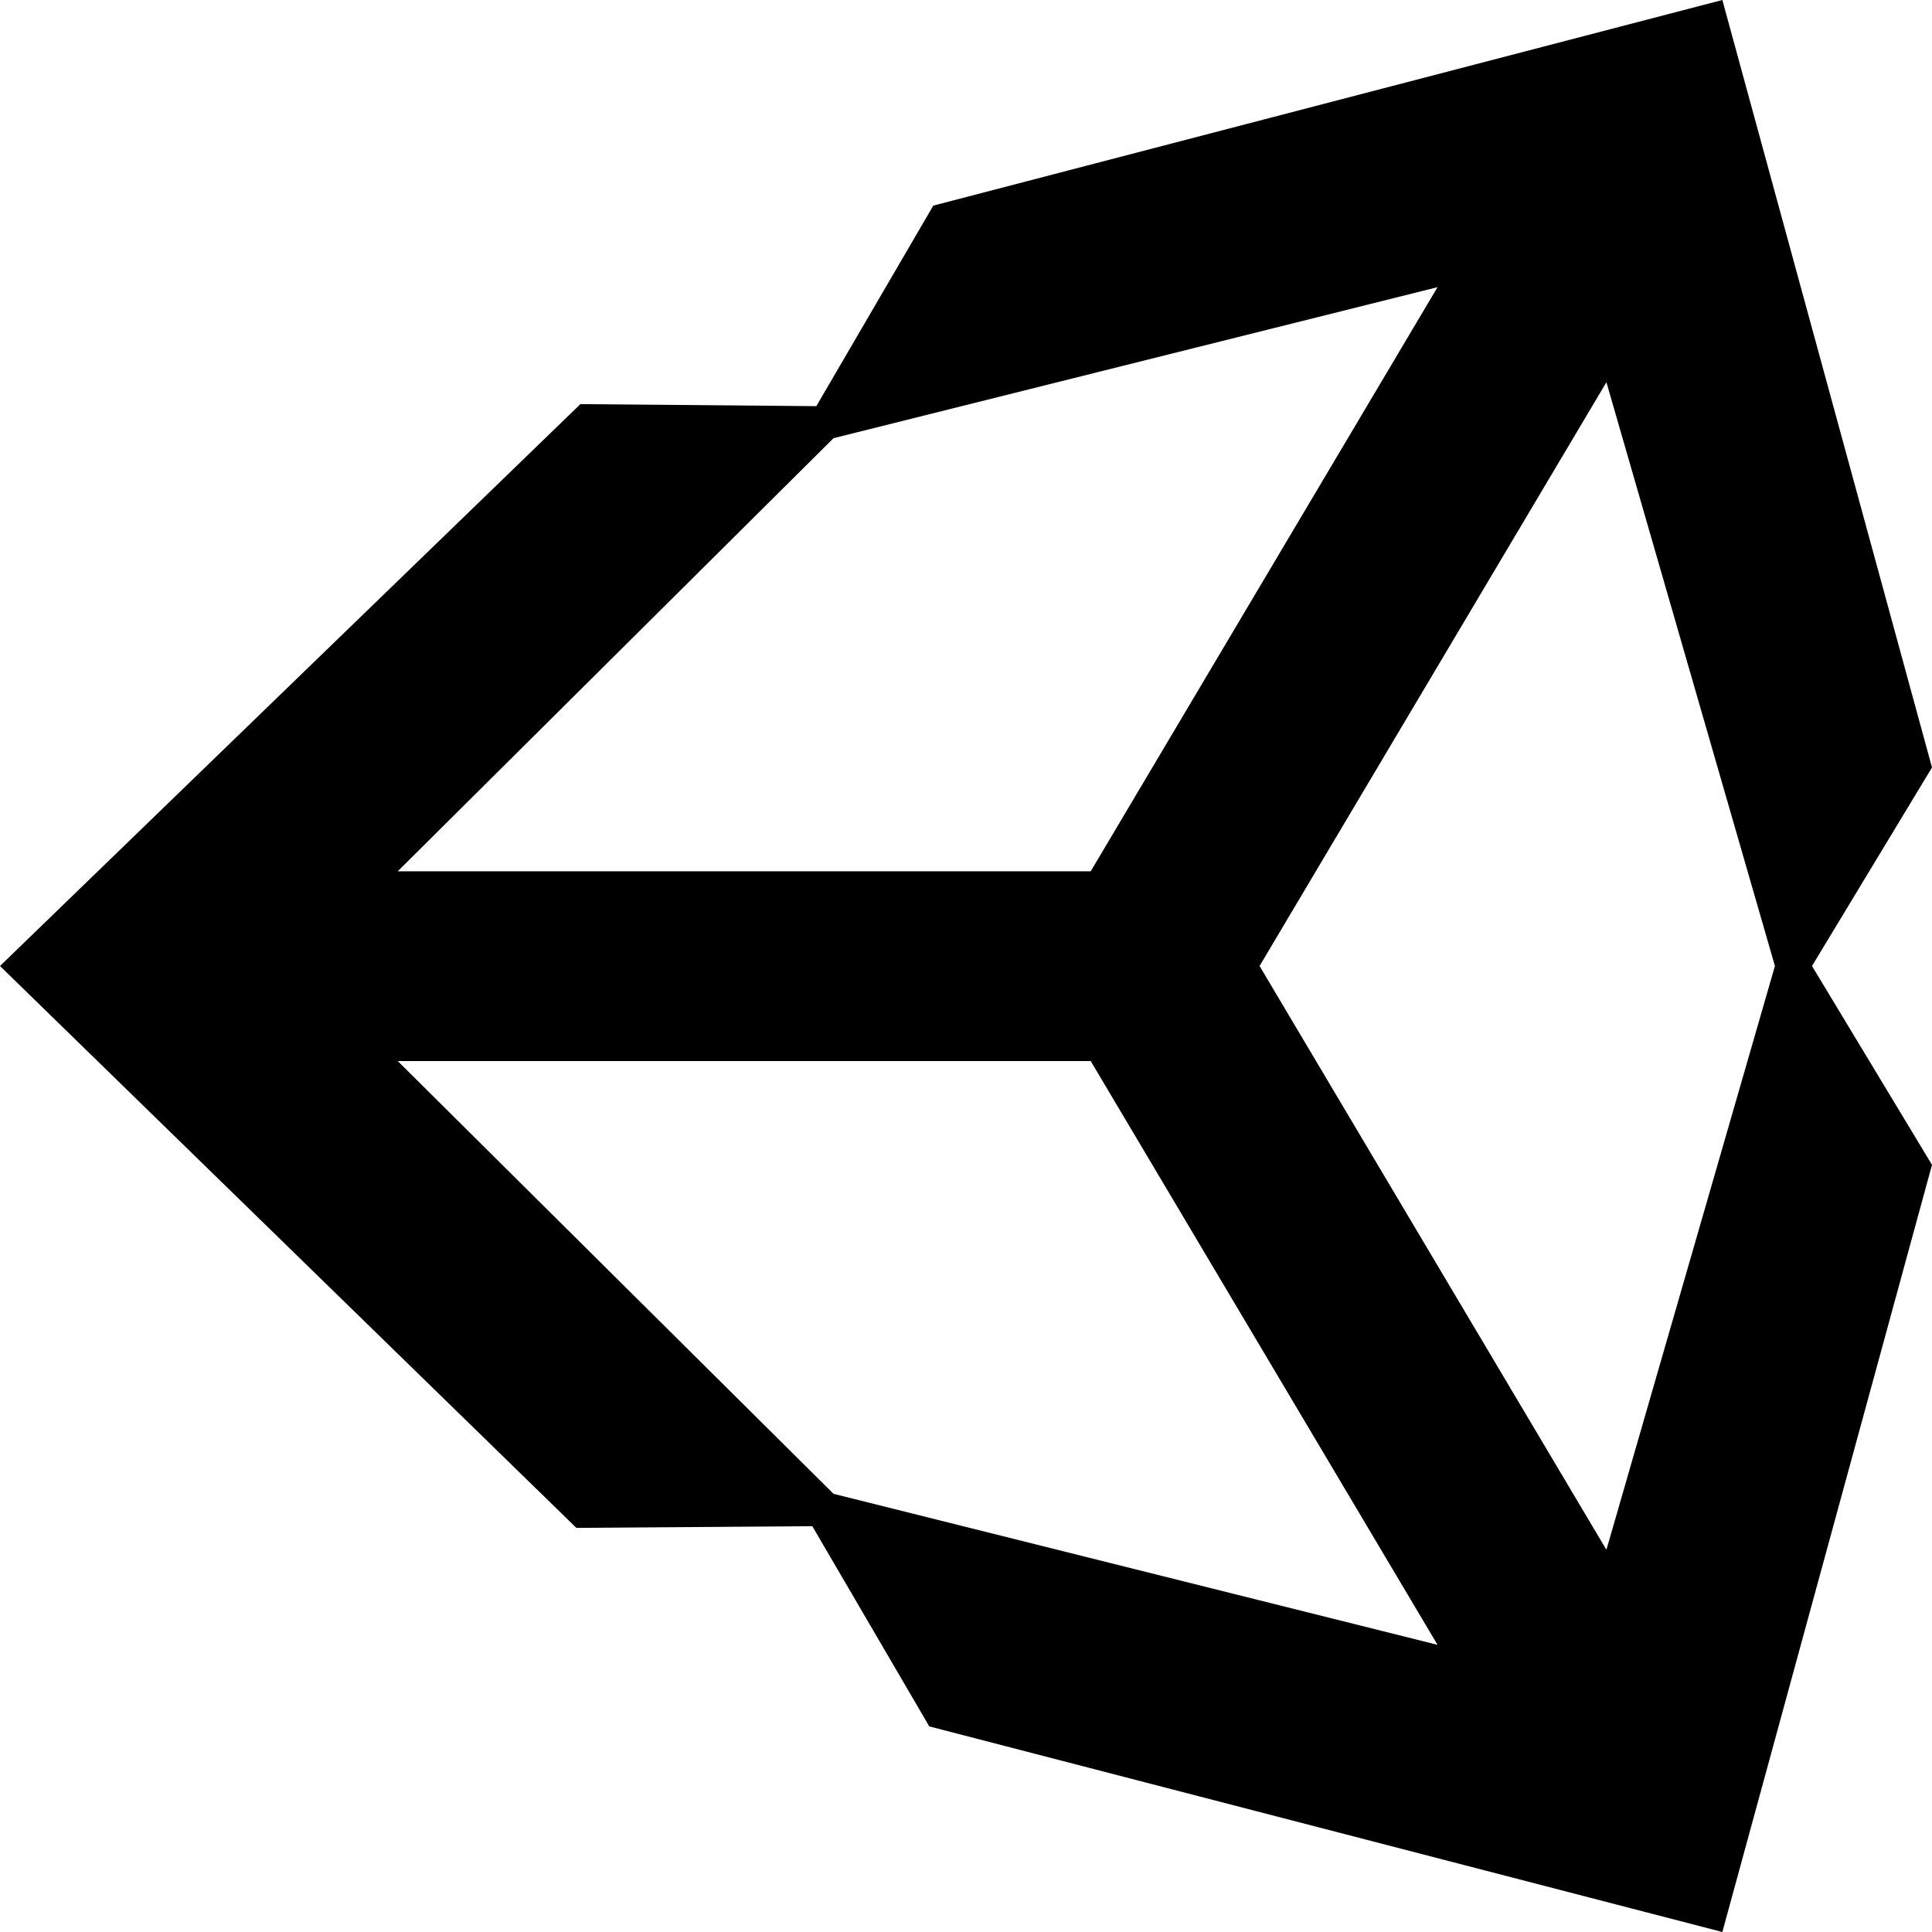
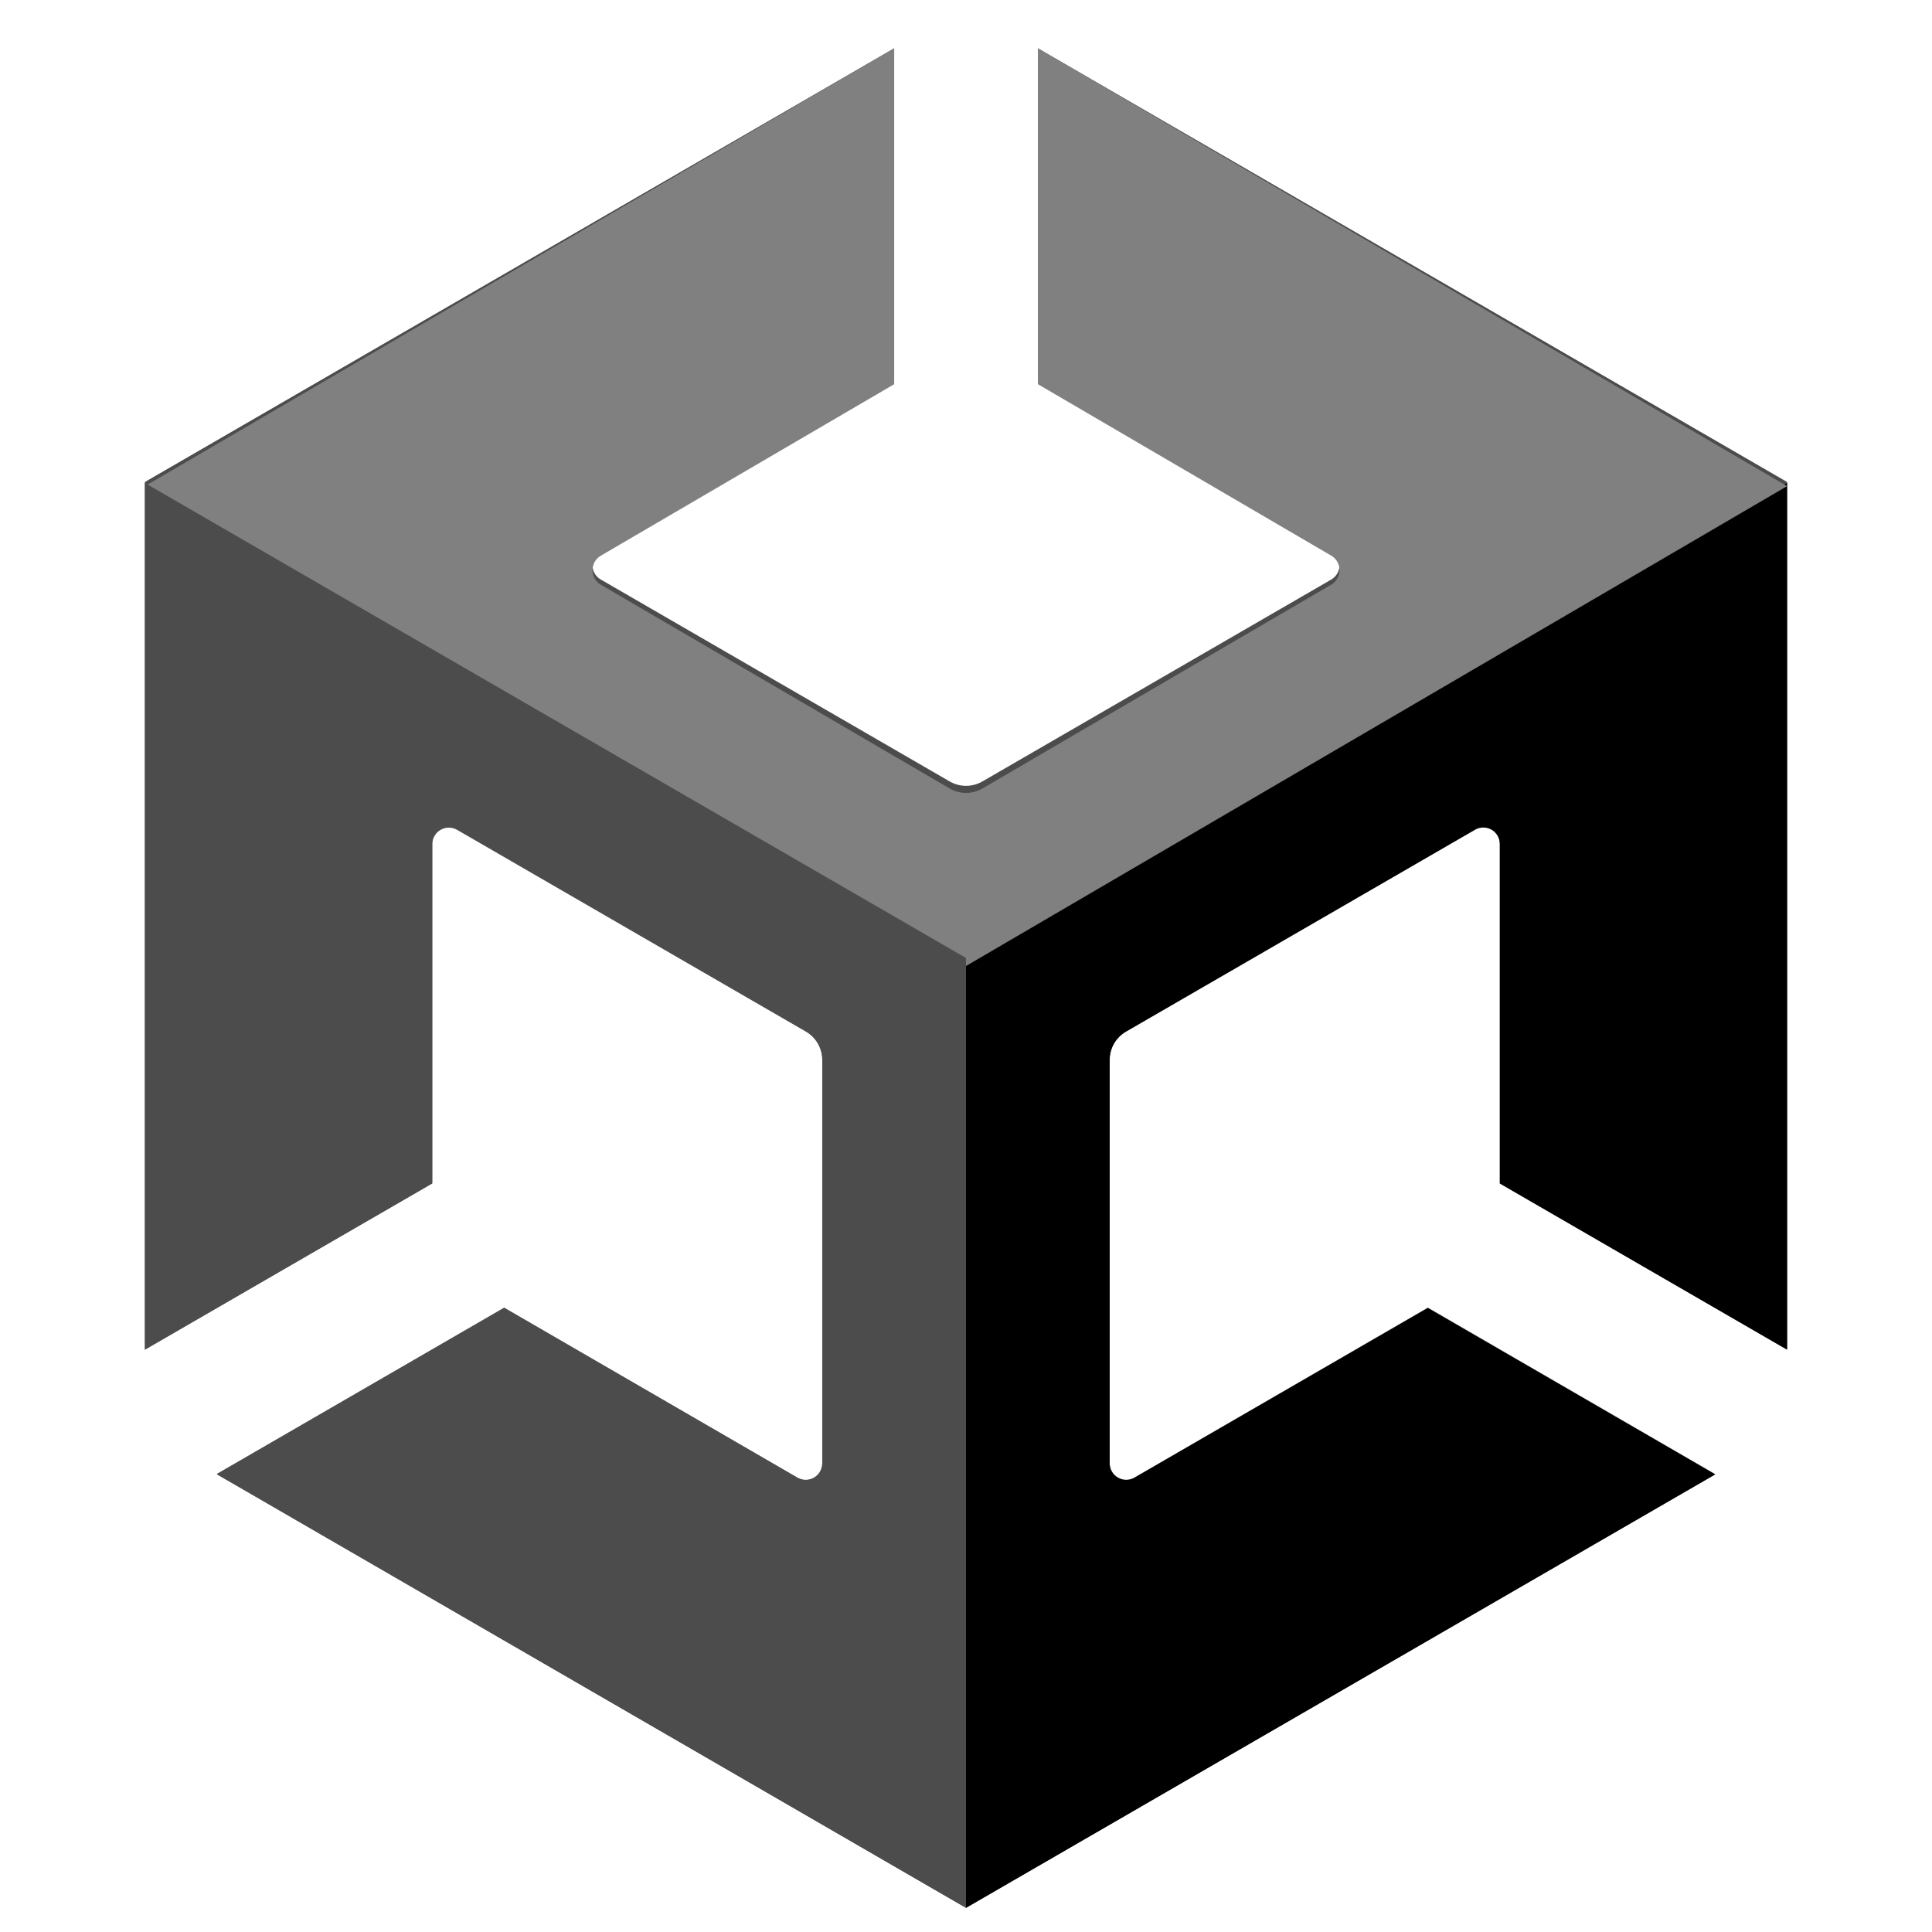
<svg xmlns="http://www.w3.org/2000/svg" width="80" height="80" fill="none">
-   <path d="M66.518 64.173 52.156 40l14.362-24.173L73.496 40l-6.978 24.173Zm-32.003-2.317-18.046-17.92h28.695l14.361 24.173-25.01-6.253Zm0-43.712 25.01-6.253-14.361 24.187H16.469l18.046-17.934ZM71.319 0 38.646 8.514l-4.843 8.304-9.77-.084L0 40l23.866 23.266 9.77-.07 4.843 8.29L71.319 80 80 48.234 75.031 40 80 31.78 71.319 0Z" fill="#000" />
+   <path d="M74 55.875V19.958L42.977 2v13.776l12.155 7.037a.688.688 0 0 1 0 1.18l-14.45 8.363a1.353 1.353 0 0 1-1.361 0l-14.45-8.363a.683.683 0 0 1-.247-.93.684.684 0 0 1 .246-.25l12.155-7.037V2L6 19.958v35.917l11.899-6.888V34.914a.69.69 0 0 1 .68-.676c.12 0 .236.03.34.087l14.45 8.365a1.366 1.366 0 0 1 .68 1.183v16.725a.686.686 0 0 1-1.014.594l-12.158-7.046-11.901 6.888L40.001 79l31.026-17.958-11.902-6.896-12.155 7.038a.685.685 0 0 1-1.02-.594V43.87a1.362 1.362 0 0 1 .684-1.18l14.453-8.365a.682.682 0 0 1 1.02.592v14.07L74 55.875Z" fill="#4C4C4C" />
+   <path d="m40 79 31.022-17.946-11.9-6.89-12.154 7.032a.684.684 0 0 1-1.02-.593V43.895a1.36 1.36 0 0 1 .684-1.179l14.451-8.36a.682.682 0 0 1 1.02.592v14.06L74 55.891V20L40 39.668V79Z" fill="#000" />
+   <path d="M42.977 2v13.908l12.155 7.105a.69.69 0 0 1 .334.595.7.7 0 0 1-.334.596l-14.45 8.445a1.349 1.349 0 0 1-1.361 0l-14.45-8.442a.687.687 0 0 1-.337-.596.698.698 0 0 1 .336-.596l12.155-7.105V2L6 20.13 40.001 40 74 20.13 42.977 2Z" fill="gray" />
+   <path d="m33.037 61.204-12.16-7.04-11.901 6.883L40 79V39.668L6 20v35.891l11.898-6.883V34.945a.688.688 0 0 1 1.02-.588l14.45 8.359a1.365 1.365 0 0 1 .68 1.182V60.61a.686.686 0 0 1-.673.677.682.682 0 0 1-.338-.084Z" fill="#4C4C4C" />
</svg>
